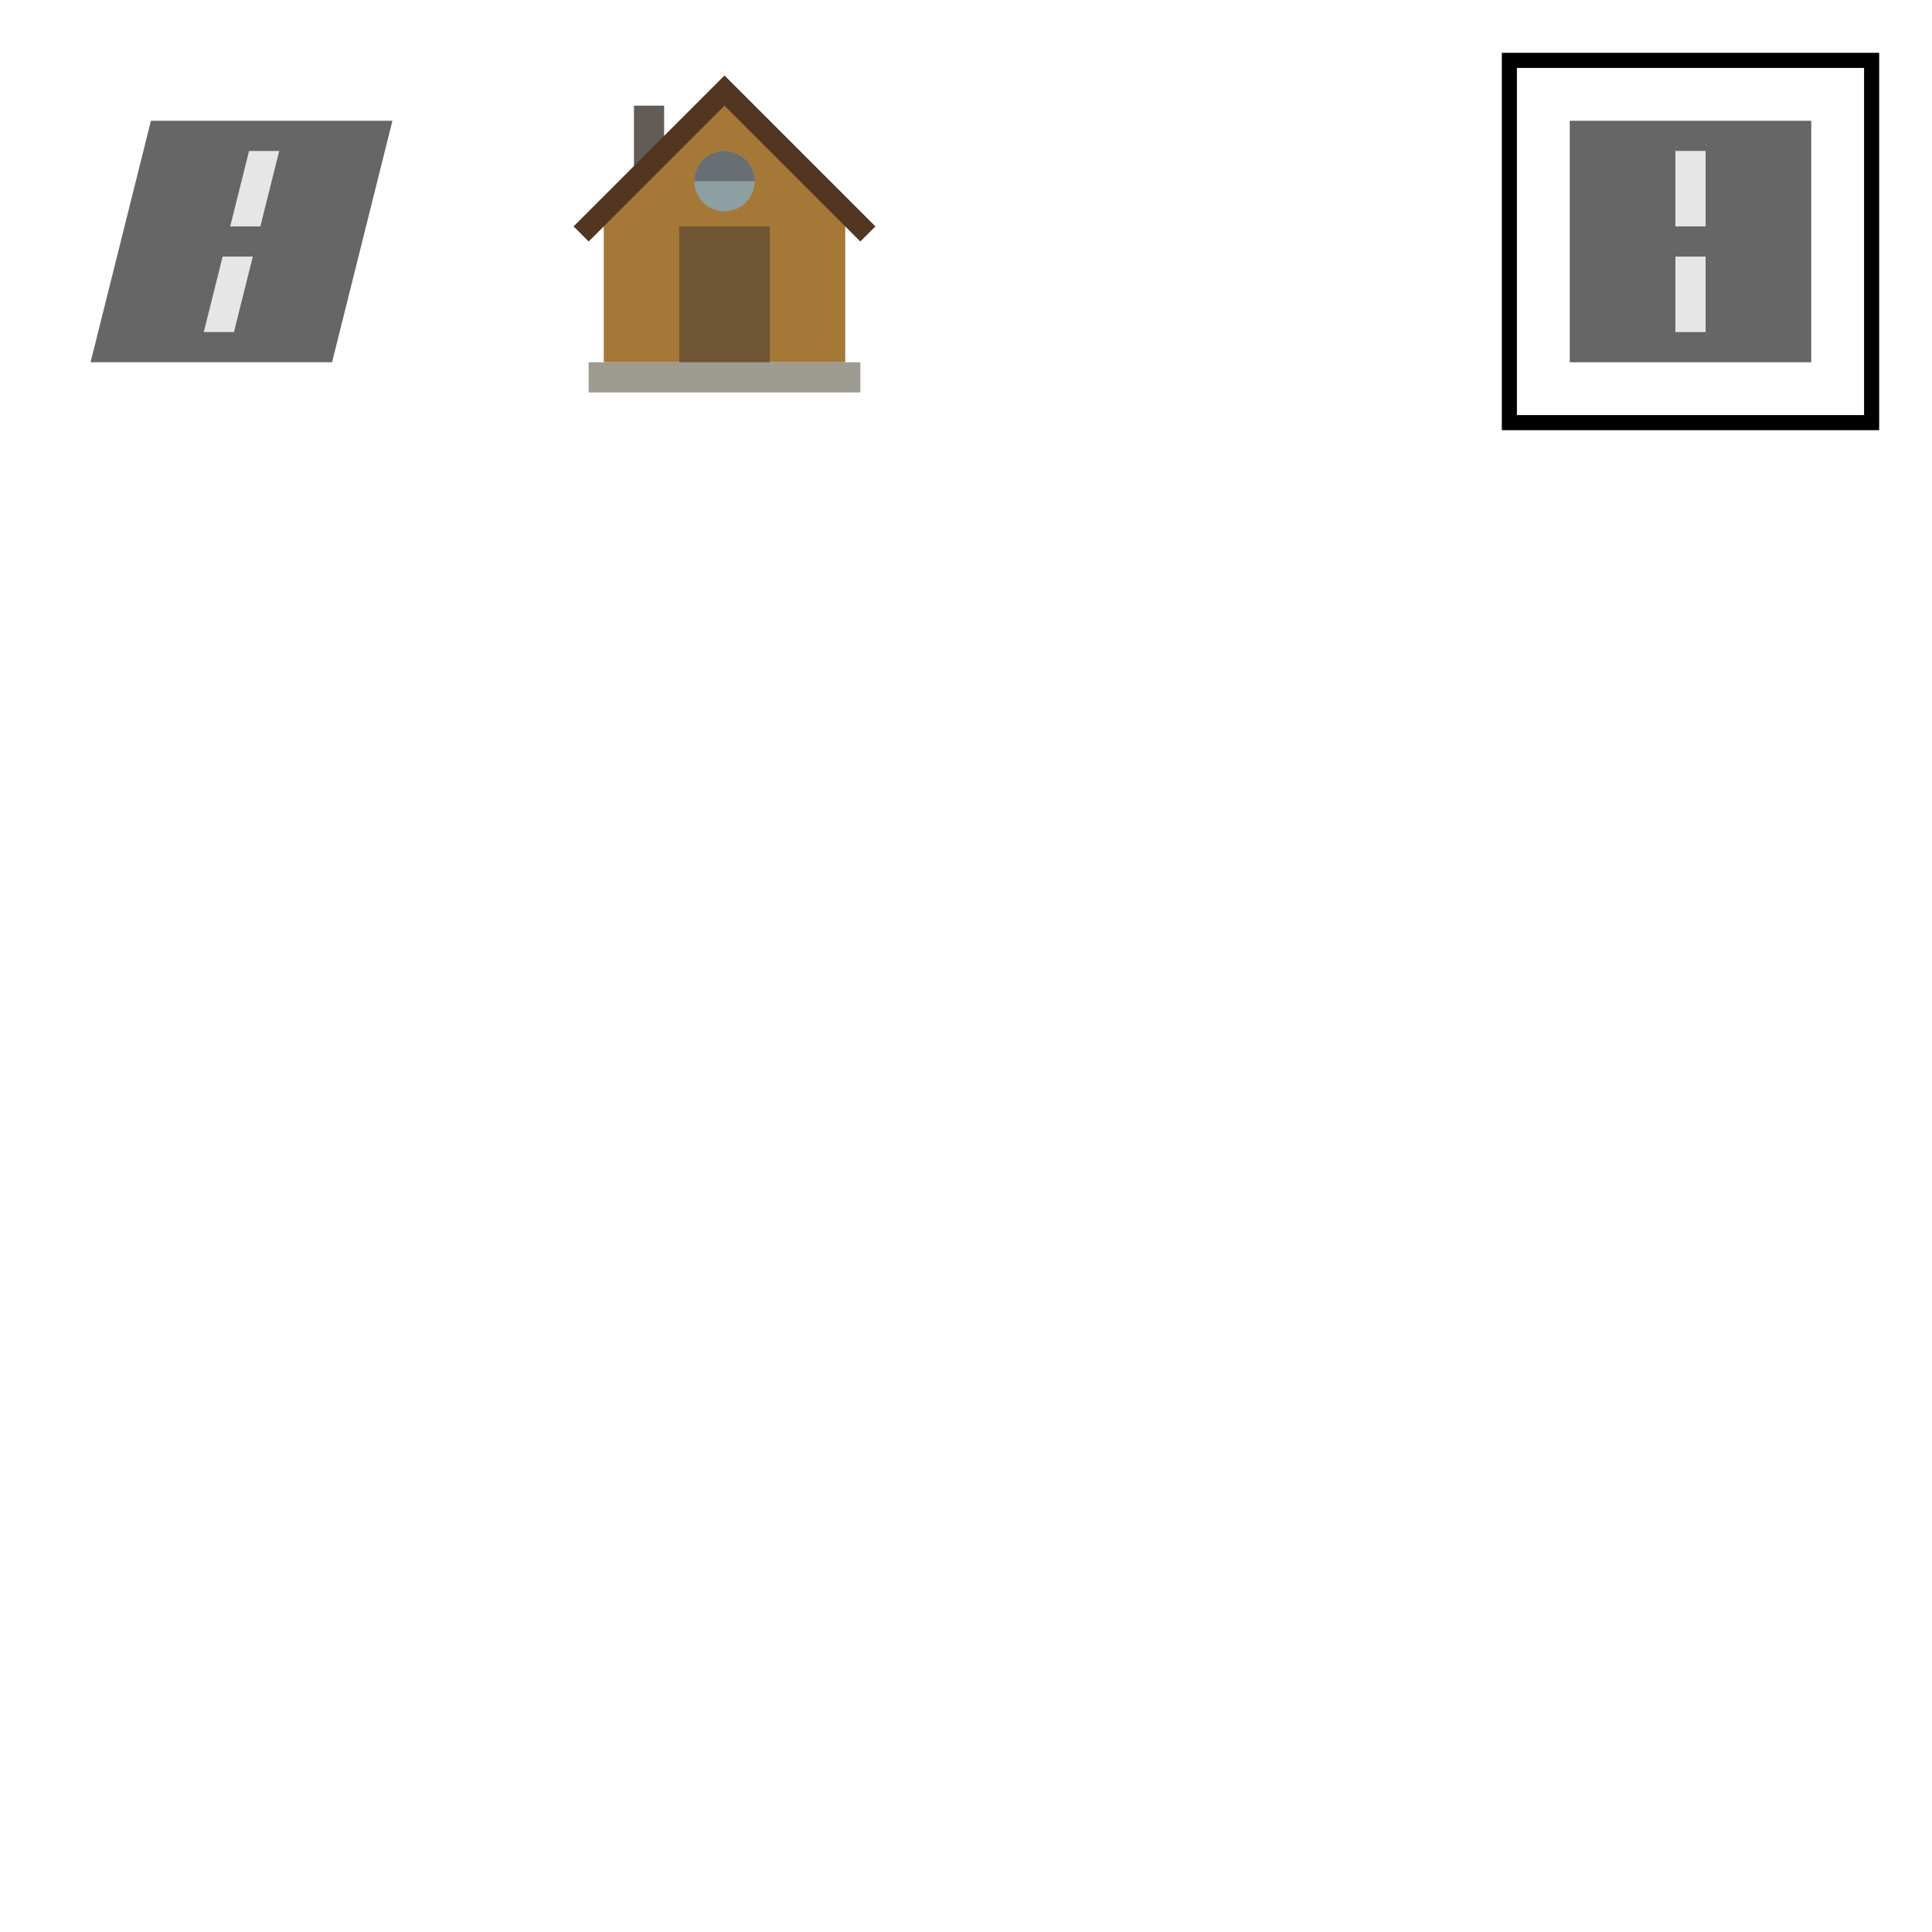
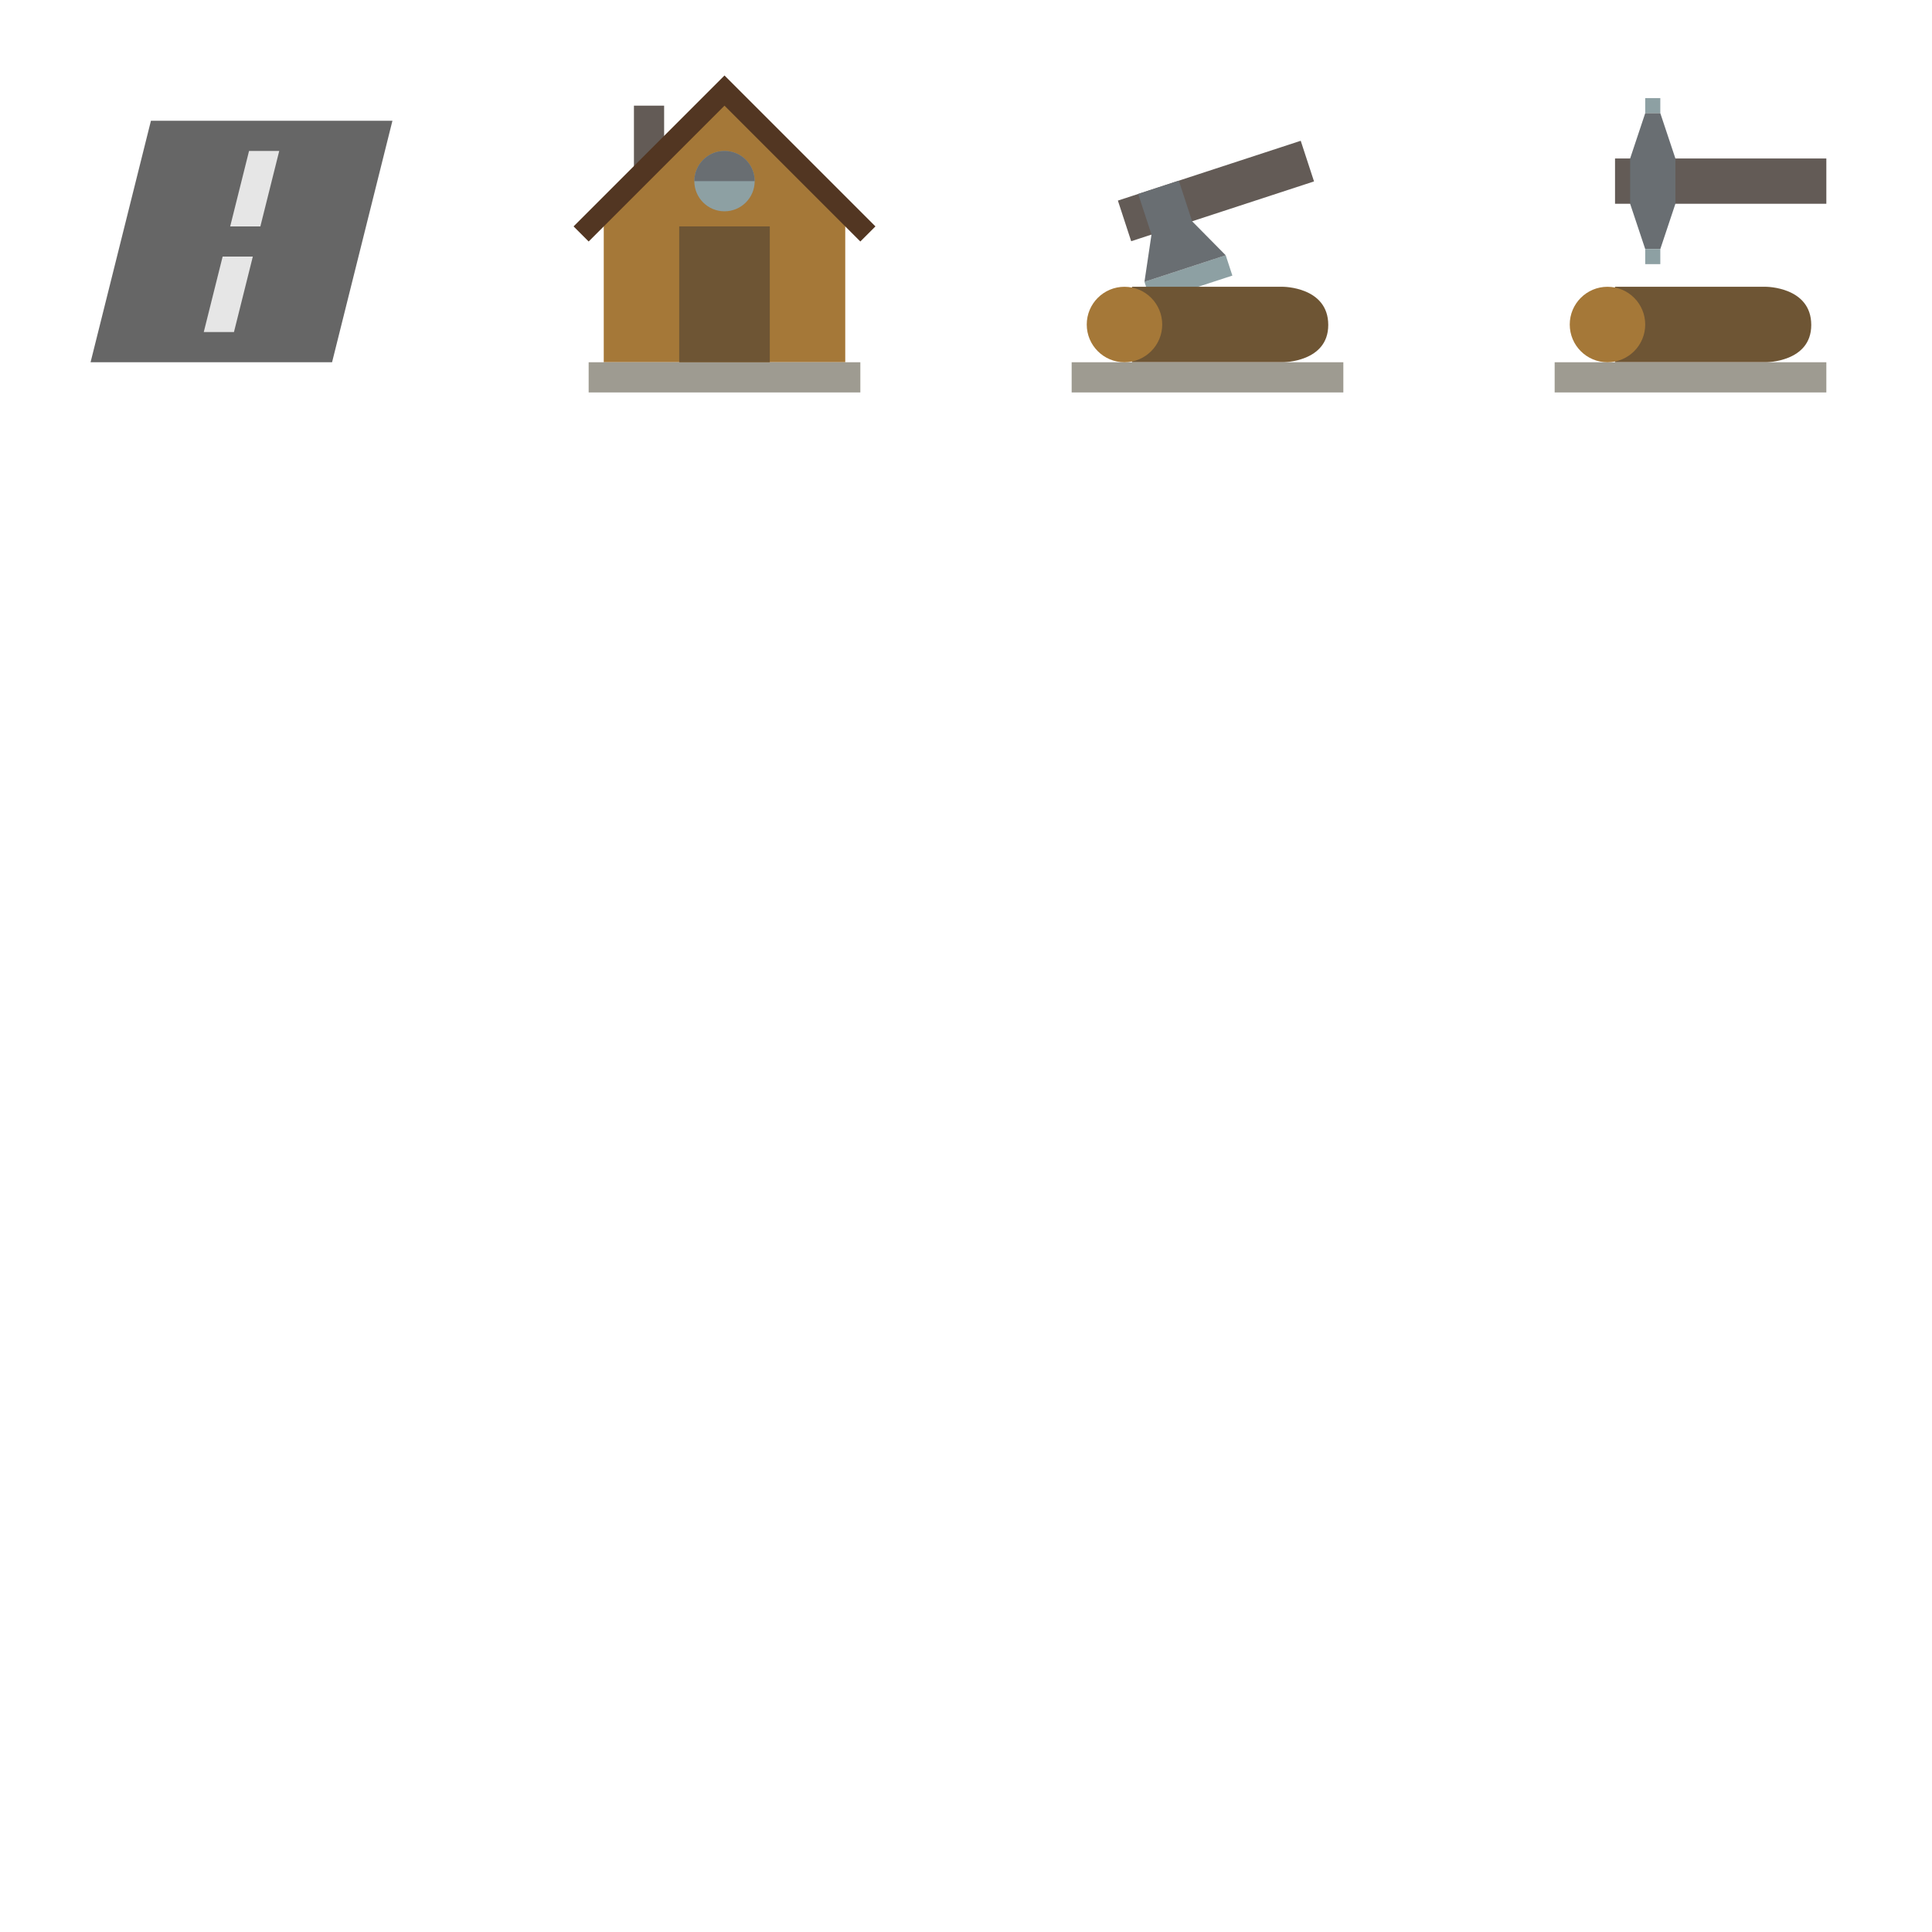
<svg xmlns="http://www.w3.org/2000/svg" width="128" height="128" viewBox="0 0 128 128" version="1.1" id="svg1" xml:space="preserve">
  <defs id="defs1" />
  <g id="layer1">
+     <g id="g56" transform="matrix(1.416149,0,0,1.416149,-34.19605,-10.10961)">
+       <path id="path55-1" style="fill:#8da0a3;fill-opacity:1;stroke:none;stroke-width:0.25;stroke-opacity:1" d="M 81.491,19.081 77.689,20.324 78,21.275 l 3.802,-1.243 z" />
+       <path id="rect52" style="fill:#635b56;stroke-width:0.144" d="m 85,13.725 0.622,1.901 -8.554,2.798 -0.622,-1.901 z" />
+       <path id="path55" style="fill:#696e72;fill-opacity:1;stroke:none;stroke-width:0.25;stroke-opacity:1" d="m 79.919,17.491 -0.622,-1.901 -1.901,0.622 0.622,1.901 -0.329,2.212 3.802,-1.243 z" />
+     </g>
    <rect style="fill:#635b56;fill-opacity:1;stroke:none;stroke-width:0.144;stroke-opacity:1" id="rect51" width="2" height="6.5" x="42" y="7" />
    <rect style="fill:#666666;fill-opacity:1;stroke:none;stroke-width:1.015;stroke-opacity:1" id="rect2" width="16" height="16.492" x="12" y="8.246" transform="matrix(1,0,-0.2425356,0.9701425,0,0)" />
    <rect style="fill:#e6e6e6;fill-opacity:1;stroke:none;stroke-width:0.201;stroke-opacity:1" id="rect3" width="2" height="5.154" x="19" y="17.523" transform="matrix(1,0,-0.2425356,0.9701425,0,0)" />
    <rect style="fill:#e6e6e6;fill-opacity:1;stroke:none;stroke-width:0.201;stroke-opacity:1" id="rect4" width="2" height="5.154" x="19" y="10.308" transform="matrix(1,0,-0.2425356,0.9701425,0,0)" />
    <path id="rect37" style="fill:#a57838;stroke-width:0.807;fill-opacity:1" d="M 40,13.579 48,6 56,13.579 V 24 H 40 Z" />
    <rect style="fill:#9e9b91;fill-opacity:1;stroke:none;stroke-width:0.375;stroke-opacity:1" id="rect46" width="18" height="2" x="39" y="24" />
    <rect style="fill:#6e5534;fill-opacity:1;stroke:none;stroke-width:0.293;stroke-opacity:1" id="rect38" width="6" height="9" x="45" y="15" />
-     <rect style="fill:none;stroke:#000000;stroke-opacity:1" id="rect40" width="24" height="24" x="100" y="4" />
-     <rect style="fill:#666666;fill-opacity:1;stroke:none;stroke-opacity:1" id="rect41" width="16" height="16" x="104" y="8" />
-     <rect style="fill:#e6e6e6;fill-opacity:1;stroke:none;stroke-width:0.198;stroke-opacity:1" id="rect42" width="2" height="5" x="111" y="17" />
-     <rect style="fill:#e6e6e6;fill-opacity:1;stroke:none;stroke-width:0.198;stroke-opacity:1" id="rect43" width="2" height="5" x="111" y="10" />
    <path id="rect47" style="fill:#523622;fill-opacity:1;stroke-width:0.935" d="m 48,5 10,10 -1,1 -9,-9 -9,9 -1,-1 z" />
    <rect style="fill:#8da0a3;fill-opacity:1;stroke:none;stroke-width:0.25;stroke-opacity:1" id="rect48" width="4" height="4" x="46" y="10" rx="2" ry="2" />
    <path id="rect50" style="fill:#696e72;fill-opacity:1;stroke:none;stroke-width:0.25;stroke-opacity:1" d="m 48,10 c -1.108,0 -2,0.892 -2,2 h 4 c 0,-1.108 -0.892,-2 -2,-2 z" />
+     <path id="path52" style="fill:#6e5534;fill-opacity:1;stroke-width:0.538" d="m 75,19 h 10 c 0,0 3,0 3,2.53 C 88,24 85,24 85,24 H 75 Z" />
+     <rect style="fill:#9e9b91;fill-opacity:1;stroke:none;stroke-width:0.375;stroke-opacity:1" id="rect53" width="18" height="2" x="71" y="24" />
+     <rect style="fill:#a57838;fill-opacity:1;stroke:none;stroke-width:1.25;stroke-opacity:1" id="rect56" width="5" height="5" x="72" y="19" rx="2.5" ry="2.5" />
+     <path id="path59" style="fill:#6e5534;fill-opacity:1;stroke-width:0.538" d="m 107,19 h 10 c 0,0 3,0 3,2.53 C 120,24 117,24 117,24 h -10 z" />
+     <rect style="fill:#9e9b91;fill-opacity:1;stroke:none;stroke-width:0.375;stroke-opacity:1" id="rect59" width="18" height="2" x="103" y="24" />
+     <rect style="fill:#a57838;fill-opacity:1;stroke:none;stroke-width:1.25;stroke-opacity:1" id="rect60" width="5" height="5" x="104" y="19" rx="2.5" ry="2.5" />
+     <path id="path56" style="fill:#8da0a3;fill-opacity:1;stroke:none;stroke-width:0.354;stroke-opacity:1" d="m 110,6.5 h -1 v 1 h 1 z" />
+     <path id="path57" style="fill:#635b56;stroke-width:0.204" d="m 121,10.5 v 3 h -14 v -3 z" />
+     <path id="path58" style="fill:#696e72;fill-opacity:1;stroke:none;stroke-width:0.354;stroke-opacity:1" d="m 111,13.5 v -3 l -1,-3 -1,7e-7 L 108,10.5 v 3 L 109,16.5 h 1 z" />
+     <path id="path60" style="fill:#8da0a3;fill-opacity:1;stroke:none;stroke-width:0.354;stroke-opacity:1" d="m 110,16.5 h -1 v 1 h 1 z" />
  </g>
</svg>
